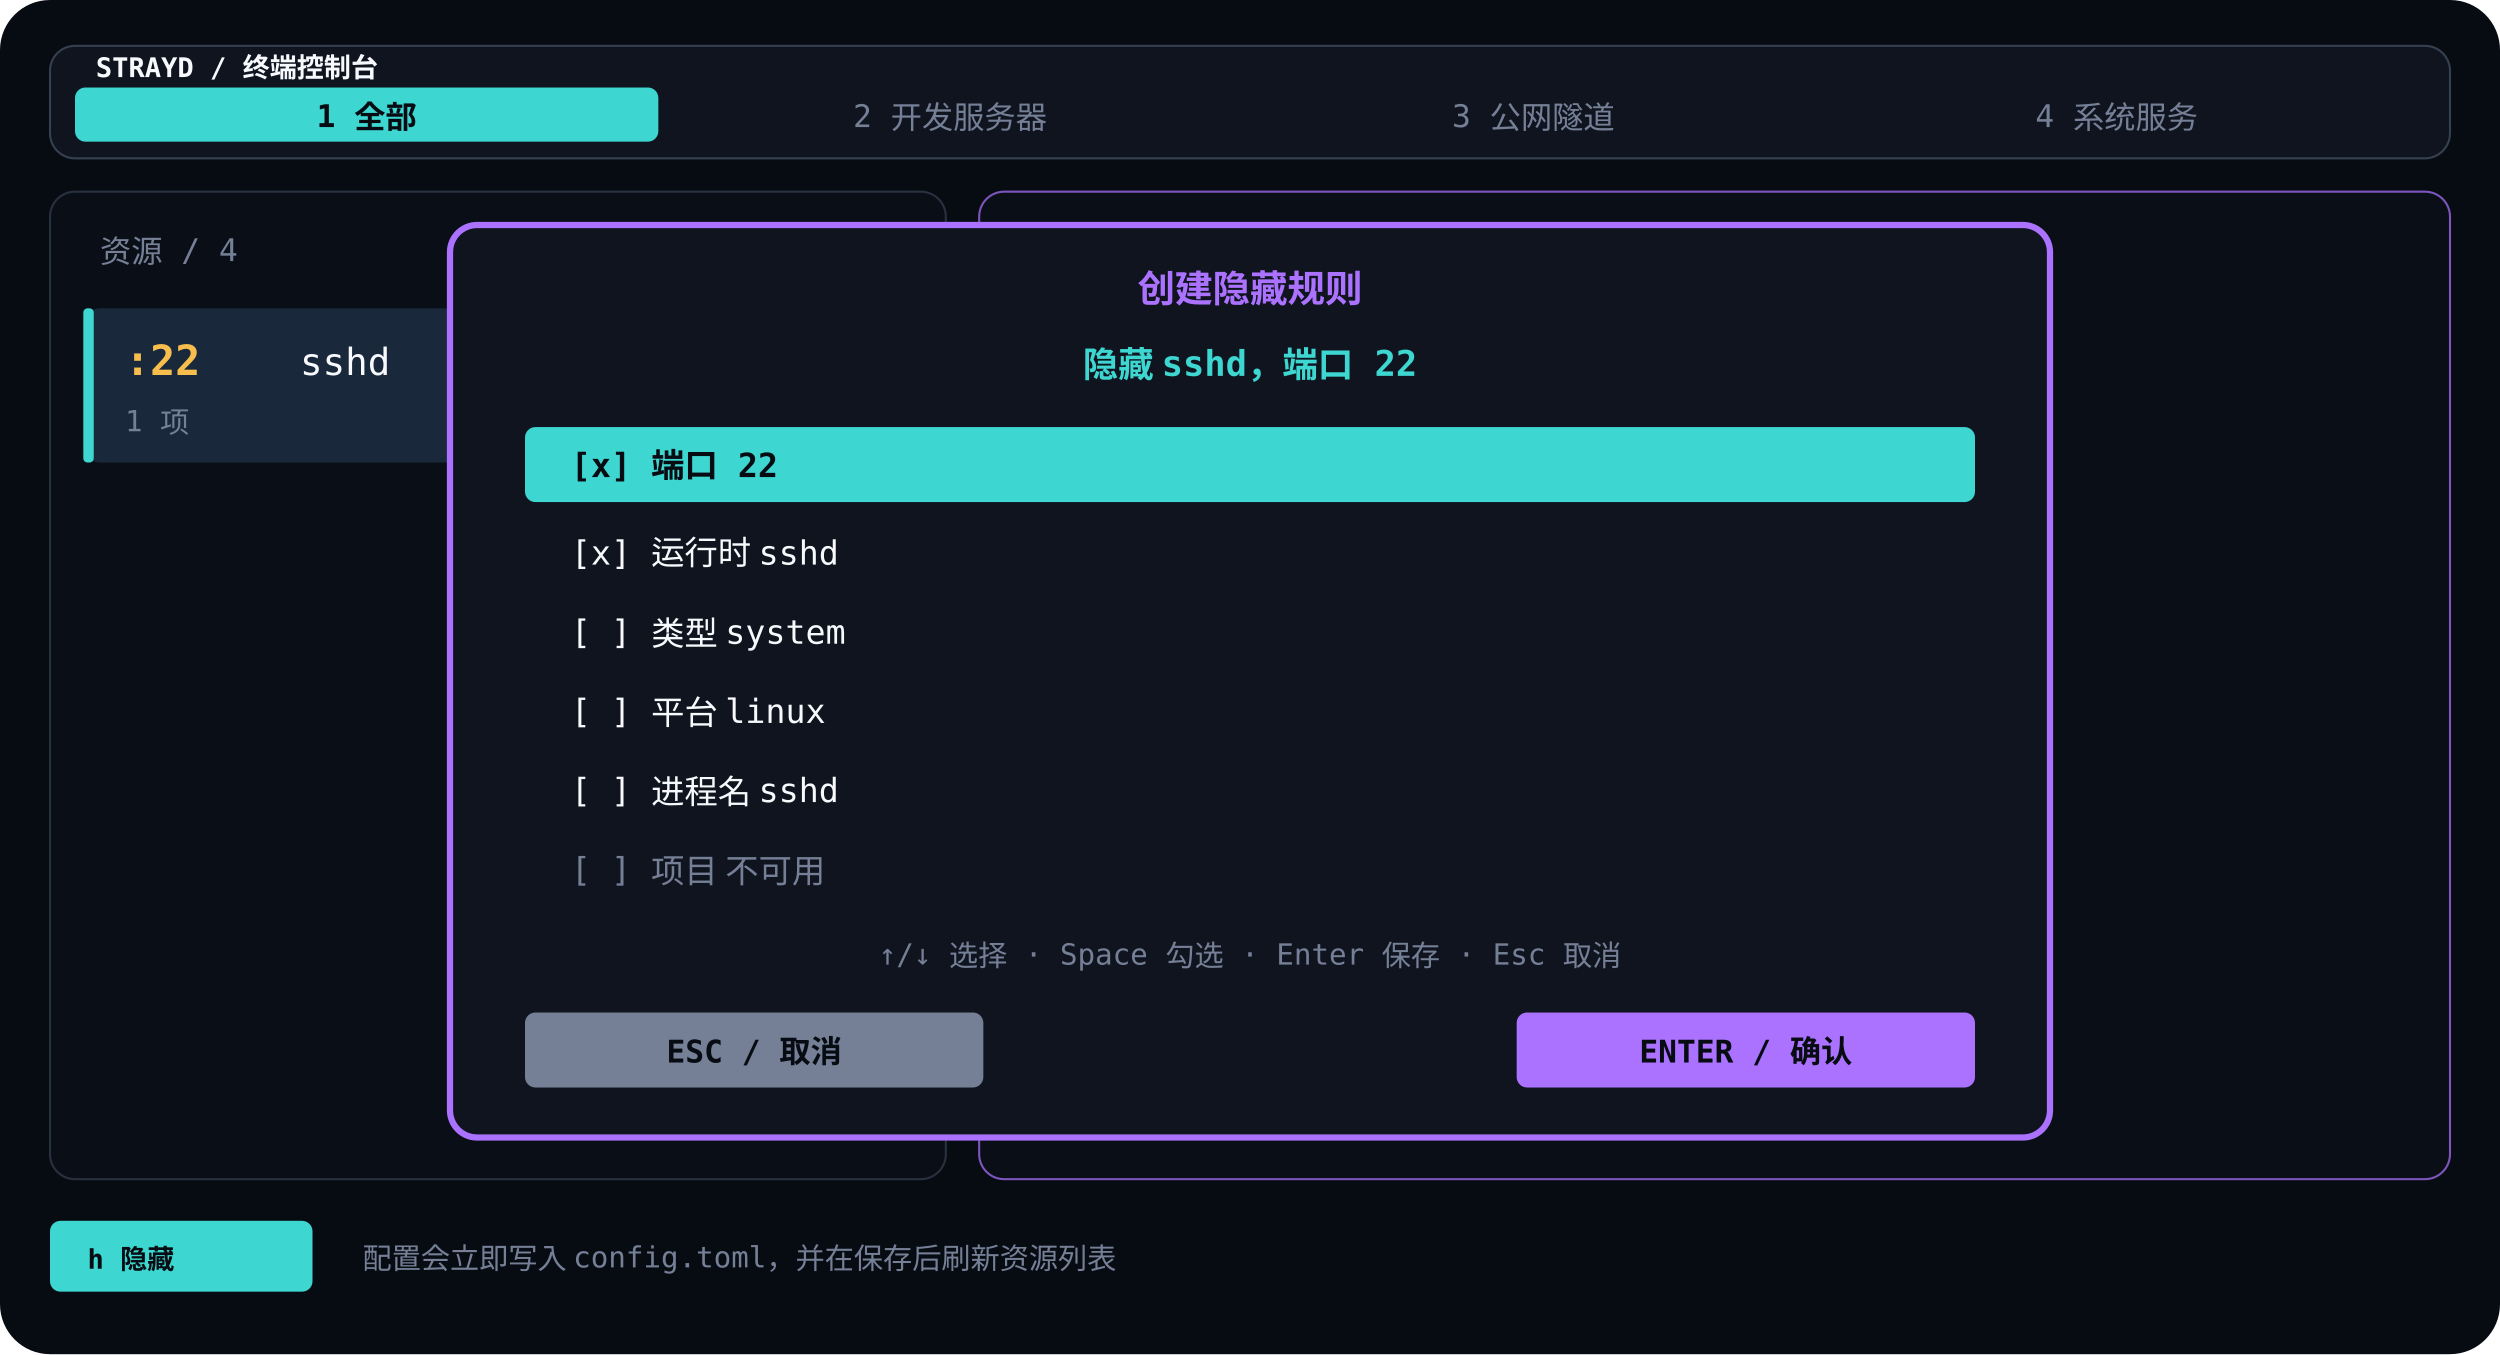
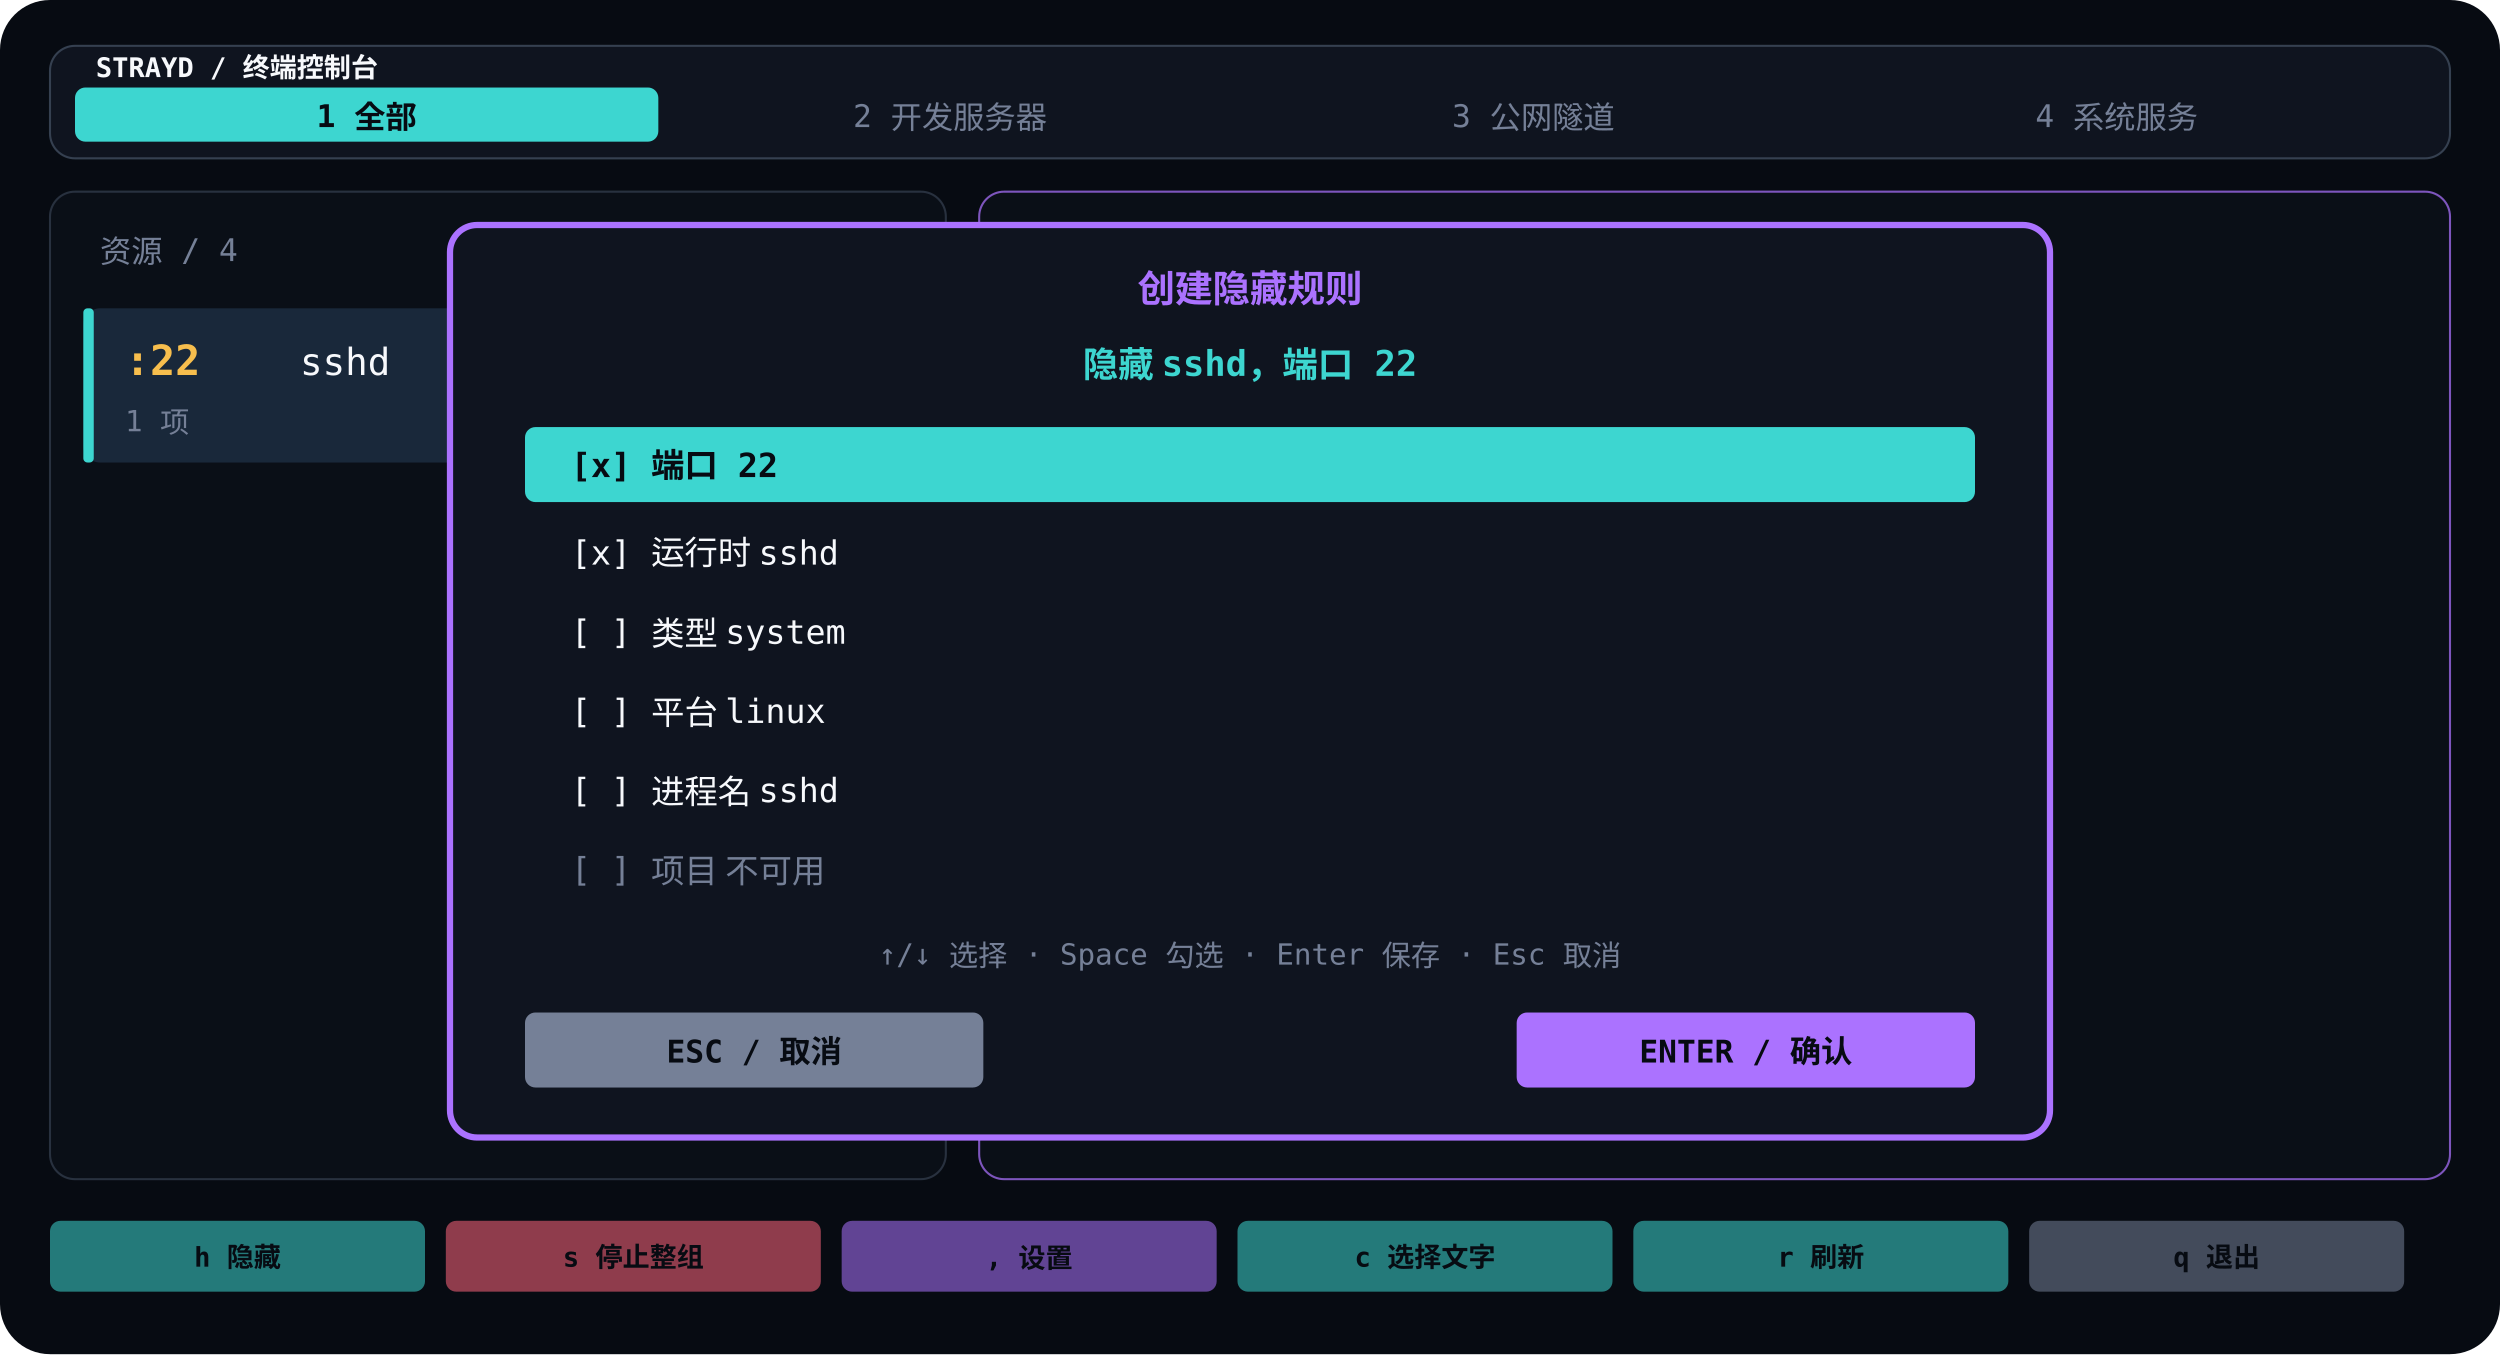
<svg xmlns="http://www.w3.org/2000/svg" width="1200" height="650" viewBox="0 0 1200 650" role="img" aria-labelledby="title desc">
  <rect width="1200" height="650" rx="24" fill="#070b12" />
  <rect x="24" y="22" width="1152" height="54" rx="12" fill="#0f141f" stroke="#354050" />
  <text x="46" y="37" fill="#f7f9fc" font-family="ui-monospace, SFMono-Regular, Menlo, Consolas, monospace" font-size="13" font-weight="700">STRAYD / 终端控制台</text>
  <rect x="36" y="42" width="280" height="26" rx="5" fill="#3dd6d0" />
  <text x="176" y="61" text-anchor="middle" fill="#070b12" font-family="ui-monospace, SFMono-Regular, Menlo, Consolas, monospace" font-size="15" font-weight="700">1   全部</text>
  <text x="456" y="61" text-anchor="middle" fill="#758097" font-family="ui-monospace, SFMono-Regular, Menlo, Consolas, monospace" font-size="15">2   开发服务器</text>
  <text x="736" y="61" text-anchor="middle" fill="#758097" font-family="ui-monospace, SFMono-Regular, Menlo, Consolas, monospace" font-size="15">3   公网隧道</text>
  <text x="1016" y="61" text-anchor="middle" fill="#758097" font-family="ui-monospace, SFMono-Regular, Menlo, Consolas, monospace" font-size="15">4   系统服务</text>
  <rect x="24" y="92" width="430" height="474" rx="12" fill="#0b1019" stroke="#354050" opacity="0.72" />
  <text x="48" y="126" fill="#758097" font-family="ui-monospace, SFMono-Regular, Menlo, Consolas, monospace" font-size="15">资源 / 4</text>
  <rect x="40" y="148" width="398" height="74" rx="8" fill="#19283a" />
  <rect x="40" y="148" width="5" height="74" rx="2" fill="#3dd6d0" />
  <text x="60" y="180" fill="#f7be4d" font-family="ui-monospace, SFMono-Regular, Menlo, Consolas, monospace" font-size="20" font-weight="700">:22</text>
  <text x="144" y="180" fill="#f7f9fc" font-family="ui-monospace, SFMono-Regular, Menlo, Consolas, monospace" font-size="18">sshd</text>
  <text x="60" y="207" fill="#758097" font-family="ui-monospace, SFMono-Regular, Menlo, Consolas, monospace" font-size="14">1 项</text>
  <rect x="470" y="92" width="706" height="474" rx="12" fill="#0b1019" stroke="#ab72ff" opacity="0.72" />
  <text x="494" y="126" fill="#ab72ff" font-family="ui-monospace, SFMono-Regular, Menlo, Consolas, monospace" font-size="15">关联与进程详情</text>
  <text x="494" y="172" fill="#3dd6d0" font-family="ui-monospace, SFMono-Regular, Menlo, Consolas, monospace" font-size="18" font-weight="700">本地 :22 / sshd</text>
  <rect x="216" y="108" width="768" height="438" rx="13" fill="#0f141f" stroke="#ab72ff" stroke-width="3" />
  <text x="600" y="145" text-anchor="middle" fill="#ab72ff" font-family="ui-monospace, SFMono-Regular, Menlo, Consolas, monospace" font-size="18" font-weight="700">创建隐藏规则</text>
  <text x="600" y="181" text-anchor="middle" fill="#3dd6d0" font-family="ui-monospace, SFMono-Regular, Menlo, Consolas, monospace" font-size="17" font-weight="700">隐藏 sshd，端口 22</text>
  <rect x="252" y="205" width="696" height="36" rx="5" fill="#3dd6d0" />
  <text x="274" y="229" fill="#070b12" font-family="ui-monospace, SFMono-Regular, Menlo, Consolas, monospace" font-size="16" font-weight="700">[x]  端口             22</text>
  <text x="274" y="271" fill="#f7f9fc" font-family="ui-monospace, SFMono-Regular, Menlo, Consolas, monospace" font-size="16">[x]  运行时           sshd</text>
  <text x="274" y="309" fill="#f7f9fc" font-family="ui-monospace, SFMono-Regular, Menlo, Consolas, monospace" font-size="16">[ ]  类型             system</text>
  <text x="274" y="347" fill="#f7f9fc" font-family="ui-monospace, SFMono-Regular, Menlo, Consolas, monospace" font-size="16">[ ]  平台             linux</text>
  <text x="274" y="385" fill="#f7f9fc" font-family="ui-monospace, SFMono-Regular, Menlo, Consolas, monospace" font-size="16">[ ]  进程名           sshd</text>
  <text x="274" y="423" fill="#758097" font-family="ui-monospace, SFMono-Regular, Menlo, Consolas, monospace" font-size="16">[ ]  项目             不可用</text>
  <text x="600" y="463" text-anchor="middle" fill="#758097" font-family="ui-monospace, SFMono-Regular, Menlo, Consolas, monospace" font-size="14">↑/↓ 选择 · Space 勾选 · Enter 保存 · Esc 取消</text>
  <rect x="728" y="486" width="220" height="36" rx="5" fill="#ab72ff" />
  <text x="838" y="510" text-anchor="middle" fill="#070b12" font-family="ui-monospace, SFMono-Regular, Menlo, Consolas, monospace" font-size="15" font-weight="700">ENTER / 确认</text>
  <rect x="252" y="486" width="220" height="36" rx="5" fill="#758097" />
  <text x="362" y="510" text-anchor="middle" fill="#070b12" font-family="ui-monospace, SFMono-Regular, Menlo, Consolas, monospace" font-size="15" font-weight="700">ESC / 取消</text>
-   <rect x="24" y="586" width="126" height="34" rx="5" fill="#3dd6d0" />
-   <text x="42" y="609" fill="#070b12" font-family="ui-monospace, SFMono-Regular, Menlo, Consolas, monospace" font-size="13" font-weight="700">h     隐藏</text>
-   <text x="174" y="609" fill="#758097" font-family="ui-monospace, SFMono-Regular, Menlo, Consolas, monospace" font-size="14">配置会立即写入 config.toml，并在保存后刷新资源列表</text>
+   <rect x="24" y="586" width="180" height="34" rx="5" fill="#3dd6d0" opacity="0.55" />
+   <text x="114" y="608" text-anchor="middle" fill="#070b12" font-family="ui-monospace, SFMono-Regular, Menlo, Consolas, monospace" font-size="13" font-weight="700">h   隐藏</text>
+   <rect x="214" y="586" width="180" height="34" rx="5" fill="#ff657c" opacity="0.55" />
+   <text x="304" y="608" text-anchor="middle" fill="#070b12" font-family="ui-monospace, SFMono-Regular, Menlo, Consolas, monospace" font-size="13" font-weight="700">s   停止整组</text>
+   <rect x="404" y="586" width="180" height="34" rx="5" fill="#ab72ff" opacity="0.55" />
+   <text x="494" y="608" text-anchor="middle" fill="#070b12" font-family="ui-monospace, SFMono-Regular, Menlo, Consolas, monospace" font-size="13" font-weight="700">,   设置</text>
+   <rect x="594" y="586" width="180" height="34" rx="5" fill="#3dd6d0" opacity="0.55" />
+   <text x="684" y="608" text-anchor="middle" fill="#070b12" font-family="ui-monospace, SFMono-Regular, Menlo, Consolas, monospace" font-size="13" font-weight="700">c   选择文字</text>
+   <rect x="784" y="586" width="180" height="34" rx="5" fill="#3dd6d0" opacity="0.55" />
+   <text x="874" y="608" text-anchor="middle" fill="#070b12" font-family="ui-monospace, SFMono-Regular, Menlo, Consolas, monospace" font-size="13" font-weight="700">r   刷新</text>
+   <rect x="974" y="586" width="180" height="34" rx="5" fill="#758097" opacity="0.55" />
+   <text x="1064" y="608" text-anchor="middle" fill="#070b12" font-family="ui-monospace, SFMono-Regular, Menlo, Consolas, monospace" font-size="13" font-weight="700">q   退出</text>
</svg>
